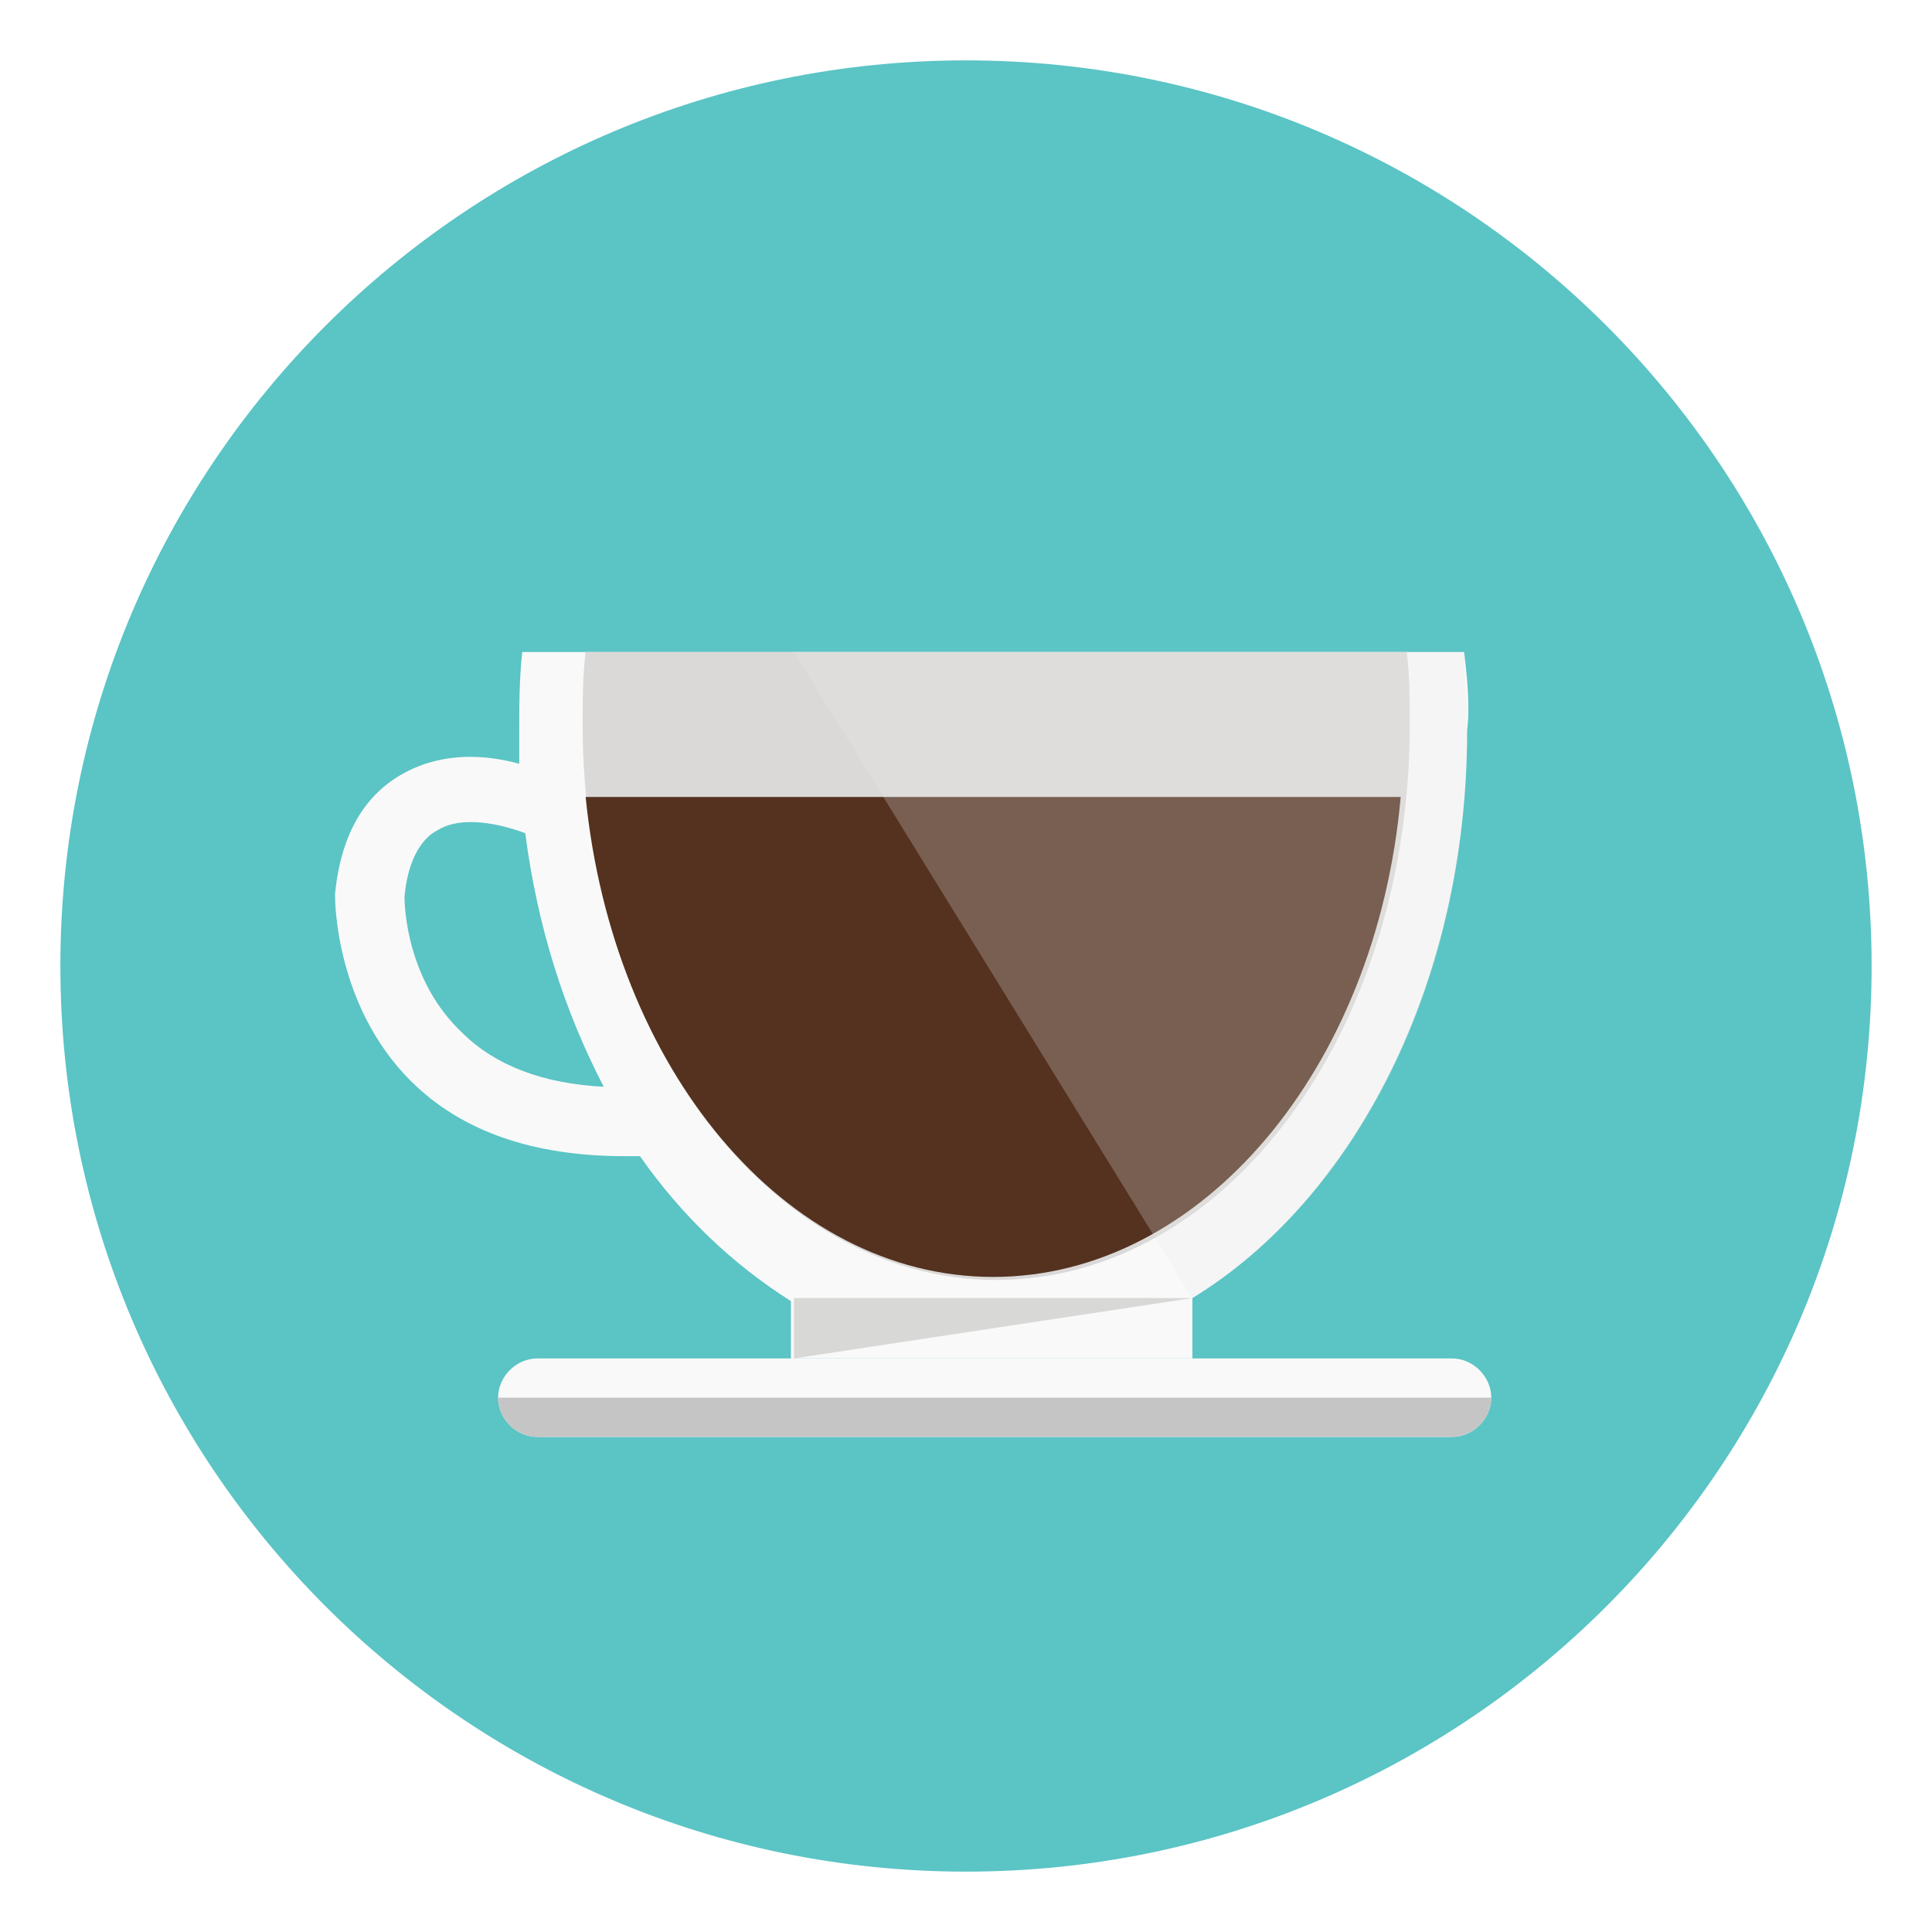
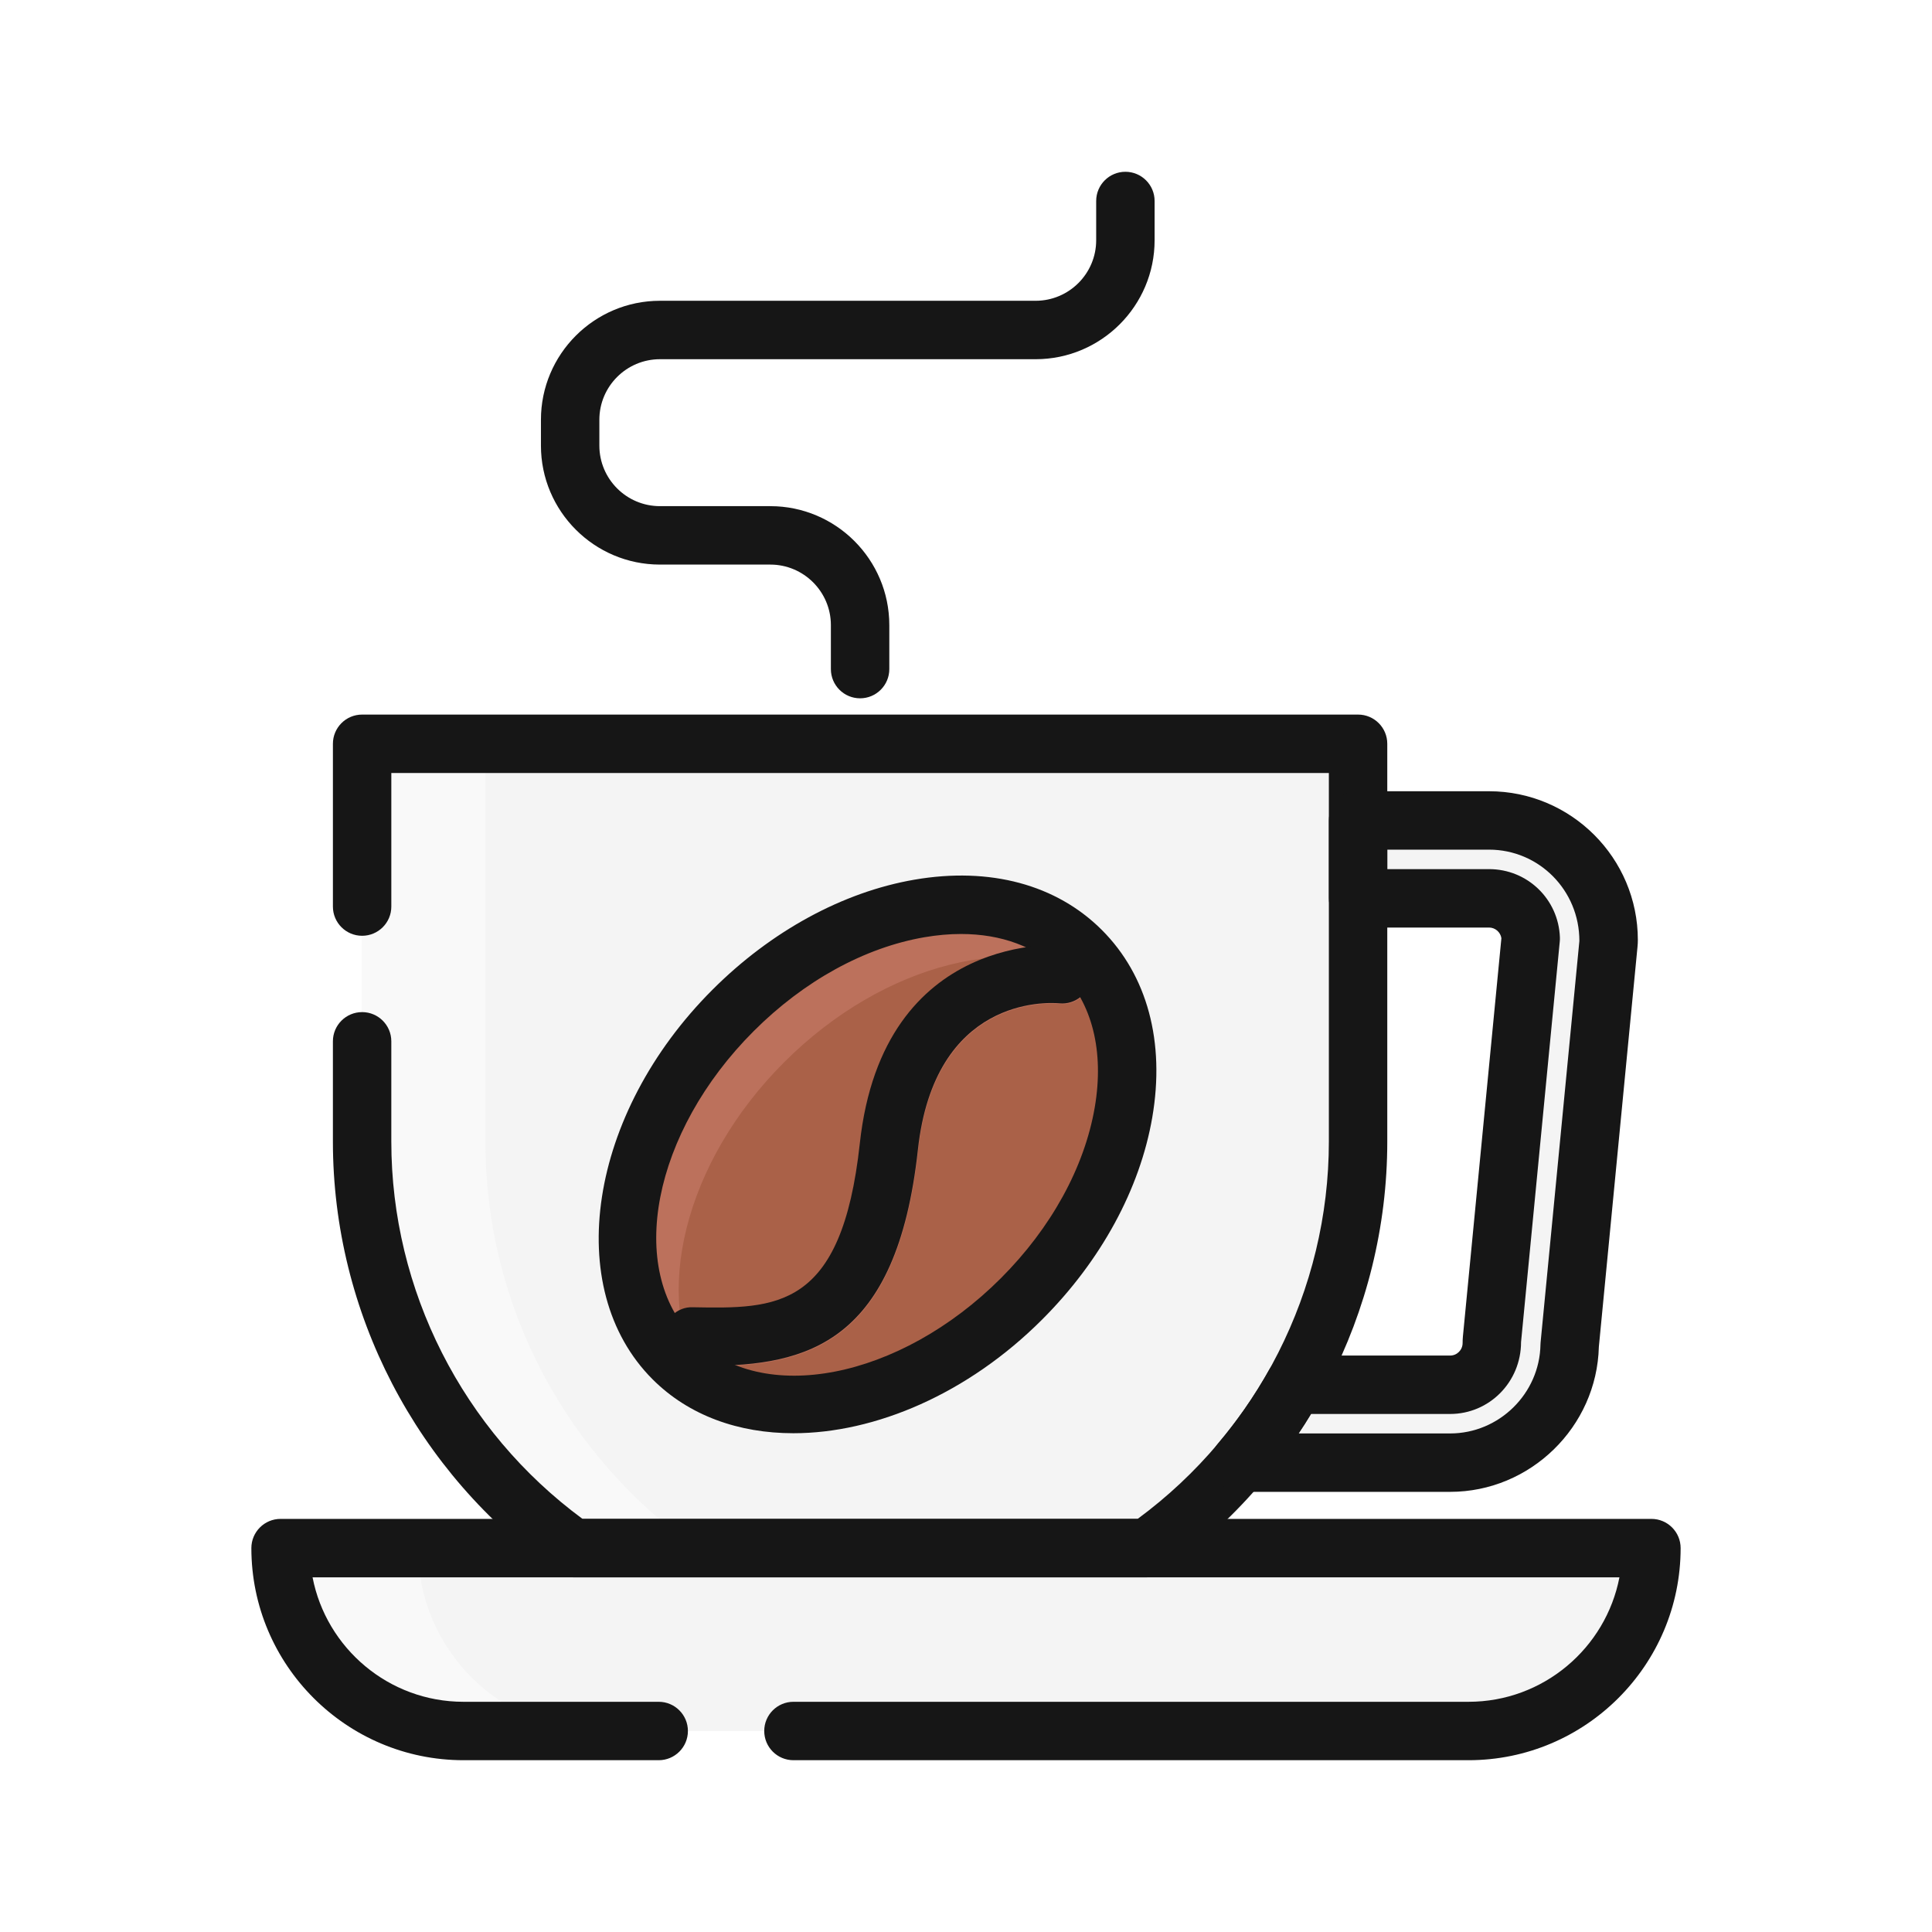
- <svg xmlns="http://www.w3.org/2000/svg" width="800px" height="800px" viewBox="0 0 64 64" enable-background="new 0 0 64 64" id="Layer_1" version="1.1" xml:space="preserve">
+ <svg xmlns="http://www.w3.org/2000/svg" version="1.1" id="Layer_1" x="0px" y="0px" viewBox="0 0 300 300" enable-background="new 0 0 300 300" xml:space="preserve">
  <g>
    <g>
-       <circle cx="32" cy="32" fill="#5BC4C5" r="30" />
+       <g>
+         <path fill="#F4F4F4" d="M1910.736,1037.349h89.125c19.801-14.003,32.763-37.034,32.763-63.129v-61.765h-154.652v61.765     C1877.973,1000.315,1890.938,1023.346,1910.736,1037.349z" />
+       </g>
+       <g>
+         <path fill="#F9F9F9" d="M1897.121,974.22v-61.765h-19.148v61.765c0,26.095,12.965,49.126,32.763,63.129h19.148     C1910.087,1023.346,1897.121,1000.315,1897.121,974.22z" />
+       </g>
+       <g>
+         <path fill="#F4F4F4" d="M1893.717,1065.75h156.061c15.685,0,28.399-12.713,28.399-28.401h-212.865     C1865.312,1053.037,1878.026,1065.75,1893.717,1065.75z" />
+       </g>
+       <g>
+         <path fill="#F9F9F9" d="M1886.651,1037.349h-21.339c0,15.688,12.714,28.401,28.405,28.401h21.339     C1899.365,1065.75,1886.651,1053.037,1886.651,1037.349z" />
+       </g>
+       <g>
+         <path fill="#F4F4F4" d="M2052.963,924.359h-20.339v12.094h20.339c3.49,0,6.342,2.774,6.469,6.233l-6.014,62.241     c-0.018,0.193-0.027,0.387-0.027,0.582c0,3.573-2.906,6.478-6.475,6.478h-24.198c-2.424,4.303-5.241,8.35-8.416,12.094h32.613     c10.134,0,18.396-8.16,18.567-18.254l6.021-62.314c0.021-0.193,0.03-0.387,0.03-0.582     C2071.533,932.69,2063.203,924.359,2052.963,924.359z" />
+       </g>
+       <g>
+         <g>
+           <path fill="#AA6148" d="M1980.356,998.753c-17.492,17.492-41.704,21.646-54.073,9.28c-12.357-12.369-8.211-36.578,9.289-54.07      c17.495-17.495,41.695-21.649,54.067-9.283C2002.005,957.048,1997.86,981.258,1980.356,998.753z" />
+         </g>
+         <g>
+           <path fill="#BC715C" d="M1943.512,961.9c15.573-15.578,36.448-20.542,49.57-12.726c-0.963-1.618-2.085-3.138-3.443-4.494      c-12.366-12.366-36.573-8.211-54.064,9.283c-17.504,17.492-21.65,41.701-9.289,54.07c1.358,1.359,2.876,2.481,4.494,3.443      C1922.966,998.348,1927.927,977.472,1943.512,961.9z" />
+         </g>
+         <g>
+           <g>
+             <path fill="#BC715C" d="M1931.518,1009.143c-0.762,0-1.527-0.009-2.297-0.024c-2.504-0.047-4.5-2.114-4.453-4.618       c0.048-2.474,2.067-4.453,4.535-4.453c0.027,0,0.053,0,0.083,0.003c12.915,0.23,23.105,0.419,25.913-25.429       c3.614-33.248,31.591-30.823,31.875-30.794c2.492,0.251,4.308,2.474,4.06,4.966c-0.251,2.486-2.474,4.326-4.943,4.06       c-2.002-0.165-19.394-0.986-21.974,22.748C1961.054,1005.621,1947.143,1009.143,1931.518,1009.143z" />
+           </g>
+         </g>
+       </g>
+       <g>
+         <g>
+           <path fill="#F4F4F4" d="M1955.299,905.394c-2.504,0-4.535-2.03-4.535-4.535v-6.825c0-5.185-4.219-9.404-9.407-9.404h-17.138      c-10.19,0-18.478-8.288-18.478-18.477v-4.007c0-10.188,8.288-18.477,18.478-18.477h58.334c5.188,0,9.407-4.219,9.407-9.405      v-6.091c0-2.505,2.031-4.535,4.535-4.535c2.504,0,4.535,2.03,4.535,4.535v6.091c0,10.187-8.288,18.475-18.478,18.475h-58.334      c-5.188,0-9.407,4.219-9.407,9.406v4.007c0,5.187,4.219,9.406,9.407,9.406h17.138c10.19,0,18.478,8.288,18.478,18.475v6.825      C1959.834,903.364,1957.803,905.394,1955.299,905.394z" />
+         </g>
+       </g>
+       <g>
+         <g>
+           <path fill="#F9F9F9" d="M1998.007,834.264v-6.091c0-1.338,0.59-2.527,1.512-3.359c-0.803-0.724-1.858-1.177-3.024-1.177      c-2.504,0-4.535,2.03-4.535,4.535v6.091c0,5.185-4.219,9.405-9.407,9.405h6.047      C1993.788,843.668,1998.007,839.449,1998.007,834.264z" />
+         </g>
+         <g>
+           <path fill="#F9F9F9" d="M1956.811,900.858v-6.825c0-5.185-4.219-9.404-9.407-9.404h-6.047c5.188,0,9.407,4.219,9.407,9.404      v6.825c0,2.505,2.031,4.535,4.535,4.535c1.166,0,2.22-0.453,3.024-1.177C1957.401,903.386,1956.811,902.196,1956.811,900.858z" />
+         </g>
+         <g>
+           <path fill="#F9F9F9" d="M1911.788,866.152v-4.007c0-10.188,8.288-18.477,18.478-18.477h-6.047      c-10.19,0-18.478,8.288-18.478,18.477v4.007c0,10.189,8.288,18.477,18.478,18.477h6.047      C1920.076,884.628,1911.788,876.34,1911.788,866.152z" />
+         </g>
+       </g>
    </g>
    <g>
      <g>
-         <path d="M48.5,21.6H17.3c-0.1,0.9-0.1,1.8-0.1,2.7c0,0.3,0,0.7,0,1c-1.1-0.3-2.5-0.4-3.8,0.3     c-1.3,0.7-2.1,2-2.3,4l0,0.1c0,0.1,0,3.6,2.5,6.1c1.7,1.7,4.1,2.5,7.1,2.5c0.2,0,0.4,0,0.5,0c1.4,2,3.1,3.6,5,4.8V45h13.3V43     c5.4-3.3,9.1-10.5,9.1-18.8C48.7,23.4,48.6,22.4,48.5,21.6z M15.3,34.2c-1.8-1.7-1.9-4.1-1.9-4.5c0.1-1.1,0.5-1.9,1.1-2.2     c0.8-0.5,2.1-0.2,2.9,0.1c0.4,3.1,1.3,5.9,2.6,8.4C18,35.9,16.4,35.3,15.3,34.2z" fill="#F9F9F9" />
+         <path fill="#161616" d="M1999.861,1041.885h-89.125c-0.939,0-1.854-0.291-2.619-0.833c-21.714-15.36-34.68-40.343-34.68-66.832     v-15.564c0-2.505,2.031-4.535,4.535-4.535s4.535,2.03,4.535,4.535v15.564c0,23.076,11.073,44.873,29.693,58.594h86.196     c18.62-13.72,29.693-35.515,29.693-58.594v-57.23h-145.581v20.743c0,2.505-2.031,4.535-4.535,4.535s-4.535-2.03-4.535-4.535     v-25.278c0-2.505,2.031-4.535,4.535-4.535h154.652c2.504,0,4.535,2.03,4.535,4.535v61.765c0,26.49-12.965,51.475-34.68,66.832     C2001.716,1041.594,2000.8,1041.885,1999.861,1041.885z" />
      </g>
      <g>
-         <path d="M19.4,21.6c-0.1,0.8-0.1,1.6-0.1,2.4c0,10.1,6.1,18.4,13.7,18.4c7.6,0,13.7-8.2,13.7-18.4     c0-0.8,0-1.6-0.1-2.4H19.4z" fill="#DBD9D8" />
+         <path fill="#161616" d="M2049.777,1070.286H1944.95c-2.504,0-4.535-2.03-4.535-4.535c0-2.505,2.031-4.535,4.535-4.535h104.828     c11.607,0,21.307-8.331,23.433-19.33h-202.932c2.126,10.999,11.829,19.33,23.439,19.33h30.31c2.504,0,4.535,2.03,4.535,4.535     c0,2.505-2.031,4.535-4.535,4.535h-30.31c-18.162,0-32.941-14.776-32.941-32.936c0-2.505,2.031-4.535,4.535-4.535h212.865     c2.504,0,4.535,2.03,4.535,4.535C2082.712,1055.51,2067.937,1070.286,2049.777,1070.286z" />
      </g>
      <g>
-         <path d="M16.5,46.3c0-0.7,0.6-1.3,1.3-1.3h30.3c0.7,0,1.3,0.6,1.3,1.3l0,0c0,0.7-0.6,1.3-1.3,1.3H17.8     C17.1,47.6,16.5,47,16.5,46.3L16.5,46.3z" fill="#F9F9F9" />
+         <path fill="#161616" d="M2046.916,1028.617h-32.613c-1.766,0-3.372-1.026-4.116-2.629c-0.741-1.603-0.487-3.492,0.655-4.839     c2.985-3.518,5.651-7.349,7.925-11.387c0.803-1.426,2.312-2.309,3.951-2.309h24.198c1.069,0,1.94-0.871,1.94-1.943     c0-0.334,0.015-0.664,0.044-0.995l5.979-61.873c-0.139-0.929-0.957-1.652-1.916-1.652h-20.339c-2.504,0-4.535-2.03-4.535-4.535     v-12.094c0-2.505,2.031-4.535,4.535-4.535h20.339c12.741,0,23.105,10.366,23.105,23.108c0,0.356-0.018,0.71-0.056,1.063l-6,62.1     C2069.699,1018.532,2059.38,1028.617,2046.916,1028.617z M2023.392,1019.546h23.524c7.609,0,13.904-6.189,14.031-13.795     c0.003-0.12,0.009-0.241,0.021-0.359l6.021-62.314c0.009-7.887-6.286-14.183-14.025-14.183h-15.803v3.024h15.803     c5.95,0,10.783,4.656,11.002,10.602c0.006,0.201,0,0.403-0.018,0.602l-6.015,62.24c-0.006,6.218-4.946,11.16-11.017,11.16     h-21.596C2024.7,1017.544,2024.056,1018.552,2023.392,1019.546z" />
      </g>
      <g>
-         <path d="M17.8,47.6h30.3c0.7,0,1.3-0.6,1.3-1.3H16.5C16.5,47,17.1,47.6,17.8,47.6z" fill="#C6C5C5" />
+         <path fill="#161616" d="M1955.299,905.393c-2.504,0-4.535-2.03-4.535-4.535v-6.825c0-5.185-4.219-9.404-9.407-9.404h-17.138     c-10.19,0-18.478-8.288-18.478-18.477v-4.007c0-10.188,8.288-18.477,18.478-18.477h58.334c5.188,0,9.407-4.219,9.407-9.404     v-6.091c0-2.505,2.031-4.535,4.535-4.535s4.535,2.03,4.535,4.535v6.091c0,10.187-8.288,18.475-18.478,18.475h-58.334     c-5.188,0-9.407,4.219-9.407,9.406v4.007c0,5.187,4.219,9.406,9.407,9.406h17.138c10.19,0,18.478,8.288,18.478,18.475v6.825     C1959.834,903.364,1957.803,905.393,1955.299,905.393z" />
      </g>
      <g>
-         <path d="M19.4,26.4c0.9,9,6.6,15.9,13.5,15.9c6.9,0,12.7-6.9,13.5-15.9H19.4z" fill="#54321F" />
-       </g>
-       <g opacity="0.25">
-         <path d="M48.6,24.3c0-0.9-0.1-1.8-0.1-2.7H26.3L39.5,43C44.9,39.7,48.6,32.6,48.6,24.3z" fill="#E8E7E7" />
+         <path fill="#161616" d="M1944.944,1019.512c-8.48,0-16.213-2.721-21.865-8.37c-14.117-14.129-9.948-41.263,9.289-60.488     c9.115-9.117,20.265-15.19,31.393-17.101c11.699-2.009,22.03,0.765,29.084,7.819c7.054,7.053,9.833,17.383,7.825,29.087     c-1.907,11.13-7.981,22.281-17.102,31.399C1972.035,1013.395,1957.652,1019.512,1944.944,1019.512z M1970.963,941.991     c-1.819,0-3.712,0.167-5.666,0.502c-9.295,1.596-18.711,6.772-26.515,14.576c-15.703,15.691-19.869,37.071-9.286,47.66     c10.577,10.574,31.96,6.415,47.66-9.283l0,0c7.804-7.804,12.98-17.222,14.578-26.518c1.494-8.721-0.387-16.228-5.3-21.141     C1982.623,943.977,1977.252,941.991,1970.963,941.991z" />
      </g>
      <g>
-         <polygon fill="#D8D8D7" points="26.3,43 39.5,43 26.3,45    " />
+         <path fill="#161616" d="M1931.473,1009.043c-0.765,0-1.53-0.009-2.3-0.024c-2.504-0.046-4.497-2.113-4.453-4.617     c0.05-2.505,2.153-4.574,4.618-4.451c12.933,0.233,23.105,0.422,25.916-25.429c3.617-33.255,31.582-30.815,31.875-30.794     c2.492,0.251,4.308,2.476,4.057,4.968c-0.248,2.483-2.463,4.304-4.943,4.06c-2.002-0.176-19.391-0.989-21.971,22.746     C1961.006,1005.522,1947.096,1009.043,1931.473,1009.043z" />
+       </g>
+     </g>
+   </g>
+   <g>
+     <g>
+       <g>
+         <path fill="#F4F4F4" d="M88.992,240.388h89.125c19.801-14.003,32.763-37.035,32.763-63.129v-61.765H56.229v61.765     C56.229,203.354,69.194,226.385,88.992,240.388z" />
+       </g>
+       <g>
+         <path fill="#F9F9F9" d="M75.377,177.259v-61.765H56.229v61.765c0,26.095,12.965,49.126,32.763,63.129h19.148     C88.343,226.385,75.377,203.354,75.377,177.259z" />
+       </g>
+       <g>
+         <path fill="#F4F4F4" d="M71.973,268.789h156.061c15.685,0,28.399-12.713,28.399-28.401H43.568     C43.568,256.076,56.282,268.789,71.973,268.789z" />
+       </g>
+       <g>
+         <path fill="#F9F9F9" d="M64.907,240.388H43.568c0,15.688,12.715,28.401,28.405,28.401h21.339     C77.621,268.789,64.907,256.076,64.907,240.388z" />
+       </g>
+       <g>
+         <path fill="#F4F4F4" d="M231.219,127.398h-20.338v12.094h20.338c3.49,0,6.342,2.774,6.469,6.233l-6.015,62.241     c-0.018,0.193-0.027,0.387-0.027,0.582c0,3.573-2.906,6.478-6.475,6.478h-24.197c-2.424,4.303-5.241,8.35-8.415,12.094h32.613     c10.134,0,18.396-8.16,18.567-18.254l6.021-62.314c0.021-0.193,0.03-0.387,0.03-0.582     C249.789,135.729,241.459,127.398,231.219,127.398z" />
+       </g>
+       <g>
+         <g>
+           <path fill="#AA6148" d="M158.612,201.792c-17.492,17.492-41.704,21.646-54.073,9.28c-12.357-12.369-8.212-36.578,9.289-54.07      c17.495-17.495,41.695-21.649,54.067-9.283C180.261,160.087,176.115,184.297,158.612,201.792z" />
+         </g>
+         <g>
+           <path fill="#BC715C" d="M121.768,164.938c15.573-15.578,36.448-20.542,49.57-12.726c-0.963-1.618-2.085-3.138-3.443-4.494      c-12.366-12.366-36.572-8.212-54.064,9.283c-17.504,17.492-21.65,41.701-9.289,54.07c1.358,1.358,2.876,2.481,4.494,3.443      C101.222,201.387,106.183,180.511,121.768,164.938z" />
+         </g>
+         <g>
+           <g>
+             <path fill="#BC715C" d="M109.774,212.182c-0.762,0-1.527-0.009-2.297-0.024c-2.504-0.047-4.5-2.114-4.453-4.618       c0.048-2.475,2.067-4.453,4.535-4.453c0.027,0,0.053,0,0.083,0.003c12.915,0.23,23.105,0.419,25.913-25.429       c3.614-33.248,31.591-30.823,31.875-30.794c2.492,0.251,4.308,2.474,4.06,4.966c-0.251,2.486-2.475,4.326-4.943,4.06       c-2.002-0.165-19.394-0.986-21.974,22.748C139.31,208.66,125.399,212.182,109.774,212.182z" />
+           </g>
+         </g>
+       </g>
+       <g>
+         <g>
+           <path fill="#F4F4F4" d="M133.555,108.432c-2.504,0-4.535-2.03-4.535-4.535v-6.825c0-5.185-4.219-9.404-9.407-9.404h-17.138      c-10.19,0-18.478-8.288-18.478-18.477v-4.007c0-10.188,8.288-18.477,18.478-18.477h58.334c5.188,0,9.407-4.219,9.407-9.405      v-6.091c0-2.505,2.032-4.535,4.535-4.535c2.504,0,4.535,2.03,4.535,4.535v6.091c0,10.187-8.288,18.475-18.478,18.475h-58.334      c-5.188,0-9.407,4.219-9.407,9.406v4.007c0,5.187,4.219,9.406,9.407,9.406h17.138c10.19,0,18.478,8.288,18.478,18.475v6.825      C138.09,106.402,136.059,108.432,133.555,108.432z" />
+         </g>
+       </g>
+       <g>
+         <g>
+           <path fill="#F9F9F9" d="M176.263,37.302v-6.091c0-1.338,0.59-2.527,1.512-3.359c-0.803-0.724-1.857-1.177-3.024-1.177      c-2.504,0-4.535,2.03-4.535,4.535v6.091c0,5.185-4.219,9.405-9.407,9.405h6.047C172.044,46.707,176.263,42.488,176.263,37.302z" />
+         </g>
+         <g>
+           <path fill="#F9F9F9" d="M135.067,103.897v-6.825c0-5.185-4.219-9.404-9.407-9.404h-6.047c5.188,0,9.407,4.219,9.407,9.404v6.825      c0,2.505,2.032,4.535,4.535,4.535c1.166,0,2.221-0.454,3.024-1.177C135.657,106.424,135.067,105.234,135.067,103.897z" />
+         </g>
+         <g>
+           <path fill="#F9F9F9" d="M90.044,69.19v-4.007c0-10.188,8.288-18.477,18.478-18.477h-6.047c-10.19,0-18.478,8.288-18.478,18.477      v4.007c0,10.189,8.288,18.477,18.478,18.477h6.047C98.332,87.667,90.044,79.379,90.044,69.19z" />
+         </g>
+       </g>
+     </g>
+     <g>
+       <g>
+         <path fill="#161616" d="M178.117,244.924H88.992c-0.939,0-1.854-0.291-2.619-0.833c-21.714-15.36-34.68-40.343-34.68-66.832     v-15.564c0-2.505,2.031-4.535,4.535-4.535c2.504,0,4.535,2.03,4.535,4.535v15.564c0,23.076,11.073,44.873,29.693,58.594h86.196     c18.62-13.72,29.693-35.515,29.693-58.594v-57.23H60.764v20.743c0,2.505-2.031,4.535-4.535,4.535     c-2.504,0-4.535-2.03-4.535-4.535v-25.278c0-2.505,2.031-4.535,4.535-4.535h154.652c2.504,0,4.535,2.03,4.535,4.535v61.765     c0,26.49-12.965,51.475-34.68,66.832C179.972,244.633,179.056,244.924,178.117,244.924z" />
+       </g>
+       <g>
+         <path fill="#161616" d="M228.033,273.324H123.205c-2.504,0-4.535-2.03-4.535-4.535s2.032-4.535,4.535-4.535h104.828     c11.607,0,21.307-8.331,23.433-19.33H48.534c2.126,10.999,11.829,19.33,23.439,19.33h30.31c2.504,0,4.535,2.03,4.535,4.535     s-2.032,4.535-4.535,4.535h-30.31c-18.162,0-32.941-14.775-32.941-32.936c0-2.505,2.031-4.535,4.535-4.535h212.865     c2.504,0,4.535,2.03,4.535,4.535C260.968,258.549,246.193,273.324,228.033,273.324z" />
+       </g>
+       <g>
+         <path fill="#161616" d="M225.172,231.655h-32.613c-1.766,0-3.372-1.026-4.116-2.629c-0.741-1.603-0.487-3.492,0.656-4.839     c2.985-3.518,5.652-7.349,7.925-11.387c0.803-1.426,2.312-2.309,3.951-2.309h24.198c1.069,0,1.94-0.871,1.94-1.943     c0-0.334,0.015-0.664,0.044-0.995l5.979-61.873c-0.139-0.929-0.957-1.652-1.916-1.652h-20.338c-2.504,0-4.535-2.03-4.535-4.535     v-12.094c0-2.505,2.032-4.535,4.535-4.535h20.338c12.741,0,23.105,10.366,23.105,23.108c0,0.356-0.018,0.71-0.056,1.063l-6,62.1     C247.955,221.57,237.635,231.655,225.172,231.655z M201.648,222.585h23.524c7.609,0,13.904-6.189,14.031-13.795     c0.003-0.12,0.009-0.241,0.021-0.359l6.021-62.314c0.009-7.887-6.286-14.184-14.026-14.184h-15.803v3.024h15.803     c5.95,0,10.783,4.657,11.002,10.602c0.006,0.201,0,0.403-0.018,0.602l-6.015,62.24c-0.006,6.218-4.946,11.16-11.017,11.16     h-21.596C202.956,220.583,202.312,221.591,201.648,222.585z" />
+       </g>
+       <g>
+         <path fill="#161616" d="M133.555,108.432c-2.504,0-4.535-2.03-4.535-4.535v-6.825c0-5.185-4.219-9.405-9.407-9.405h-17.138     c-10.19,0-18.478-8.288-18.478-18.477v-4.007c0-10.188,8.288-18.477,18.478-18.477h58.334c5.188,0,9.407-4.219,9.407-9.404     v-6.092c0-2.505,2.031-4.535,4.535-4.535c2.504,0,4.535,2.03,4.535,4.535v6.092c0,10.187-8.288,18.475-18.478,18.475h-58.334     c-5.188,0-9.407,4.219-9.407,9.406v4.007c0,5.187,4.219,9.406,9.407,9.406h17.138c10.19,0,18.478,8.288,18.478,18.475v6.825     C138.09,106.402,136.059,108.432,133.555,108.432z" />
+       </g>
+       <g>
+         <path fill="#161616" d="M123.2,222.551c-8.48,0-16.213-2.721-21.865-8.37c-14.117-14.129-9.948-41.263,9.289-60.488     c9.115-9.117,20.265-15.19,31.393-17.101c11.699-2.009,22.03,0.765,29.084,7.819c7.054,7.053,9.833,17.383,7.825,29.087     c-1.907,11.13-7.981,22.281-17.102,31.399C150.291,216.434,135.908,222.551,123.2,222.551z M149.219,145.03     c-1.819,0-3.711,0.167-5.666,0.502c-9.295,1.596-18.711,6.772-26.515,14.576c-15.703,15.691-19.869,37.072-9.286,47.66     c10.577,10.574,31.96,6.415,47.66-9.283l0,0c7.804-7.804,12.98-17.222,14.578-26.518c1.494-8.721-0.387-16.228-5.3-21.141     C160.879,147.016,155.508,145.03,149.219,145.03z" />
+       </g>
+       <g>
+         <path fill="#161616" d="M109.729,212.082c-0.765,0-1.53-0.009-2.3-0.024c-2.504-0.046-4.497-2.113-4.453-4.617     c0.05-2.505,2.152-4.574,4.618-4.451c12.933,0.233,23.105,0.422,25.916-25.429c3.617-33.255,31.582-30.815,31.875-30.794     c2.492,0.251,4.308,2.476,4.057,4.968c-0.248,2.483-2.463,4.304-4.943,4.06c-2.002-0.176-19.391-0.989-21.971,22.746     C139.262,208.561,125.352,212.082,109.729,212.082z" />
      </g>
    </g>
  </g>
</svg>
